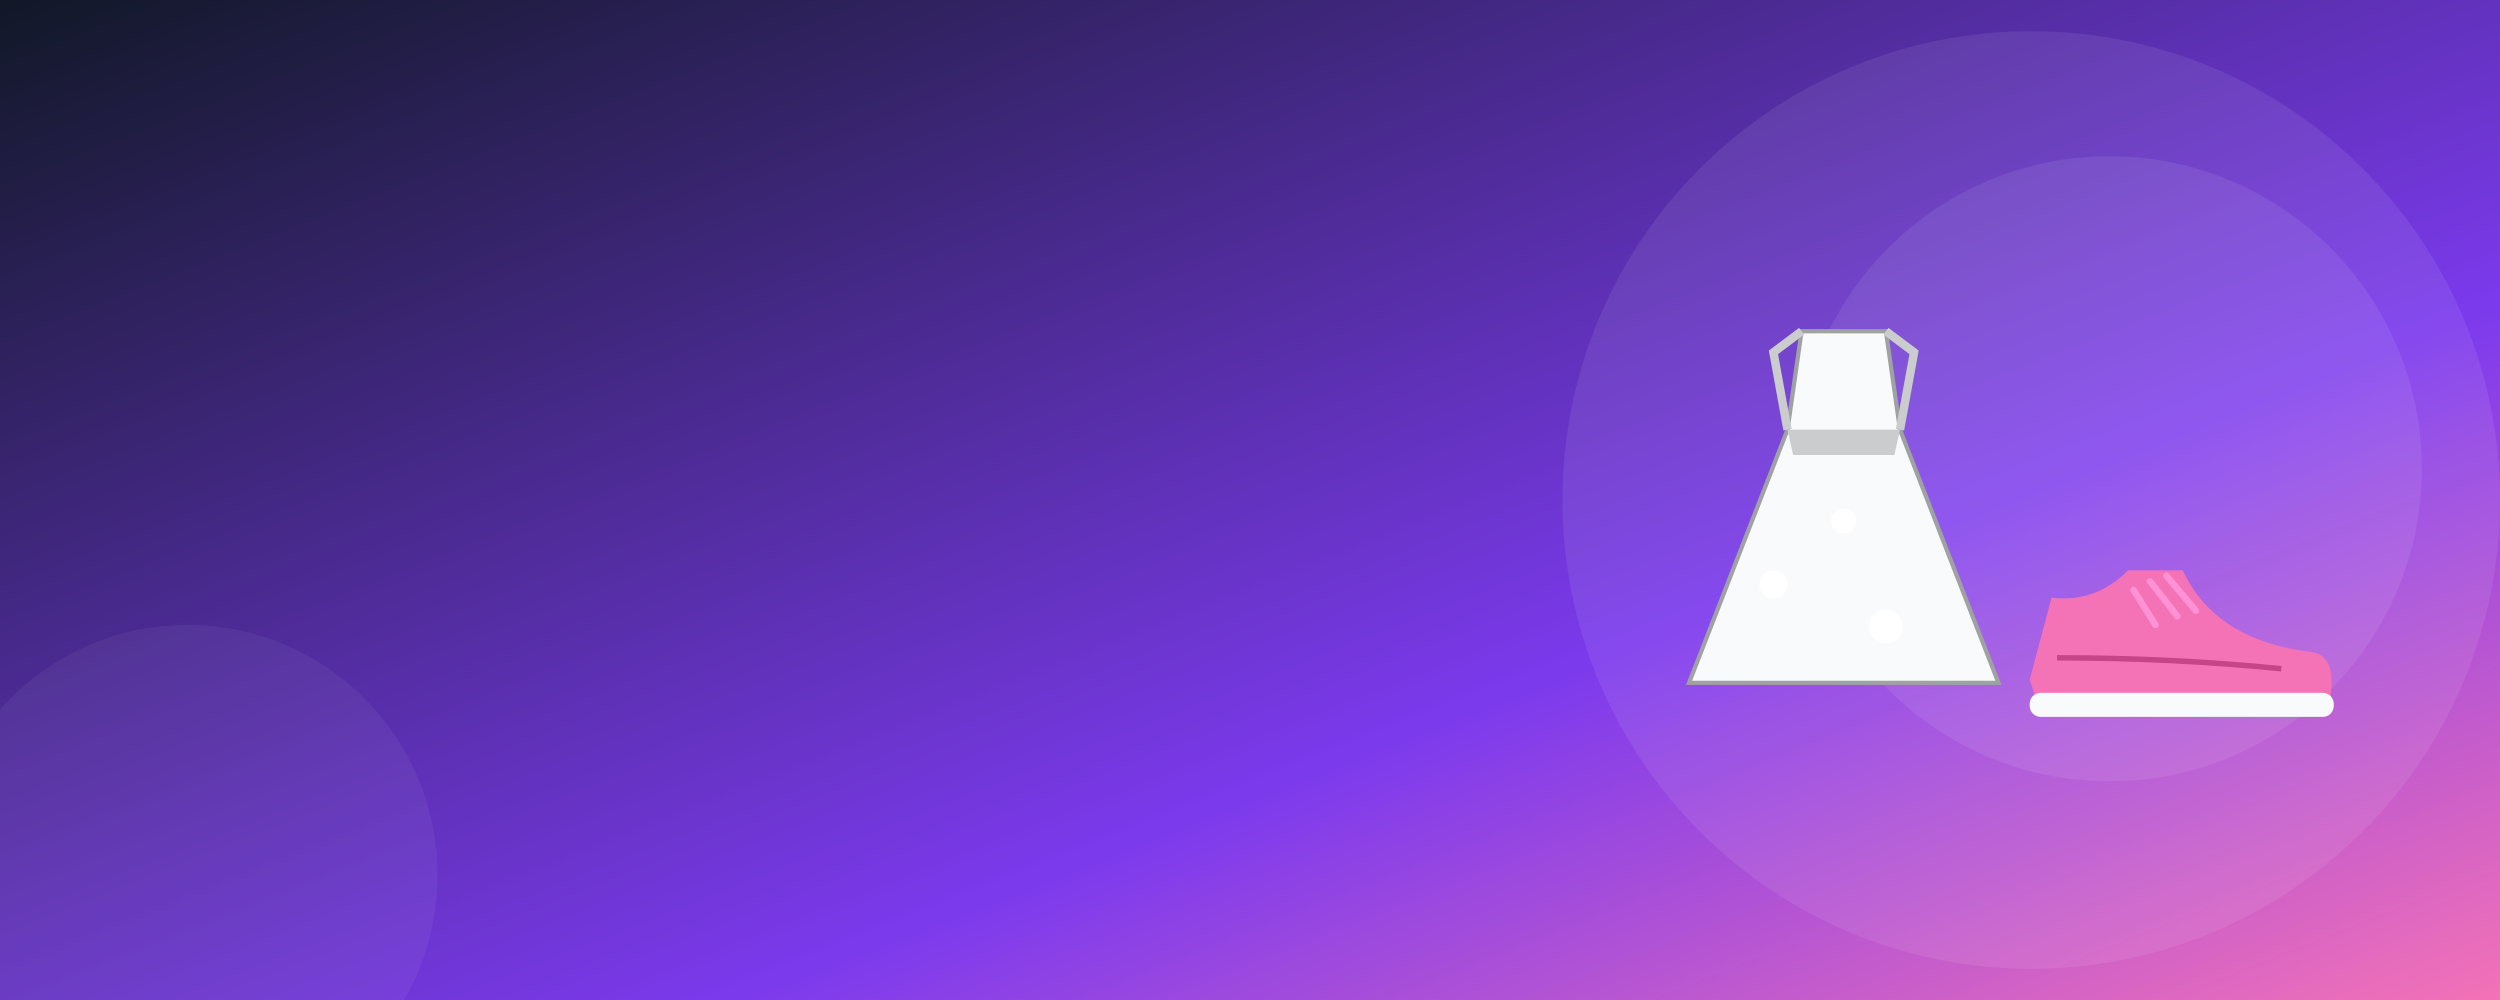
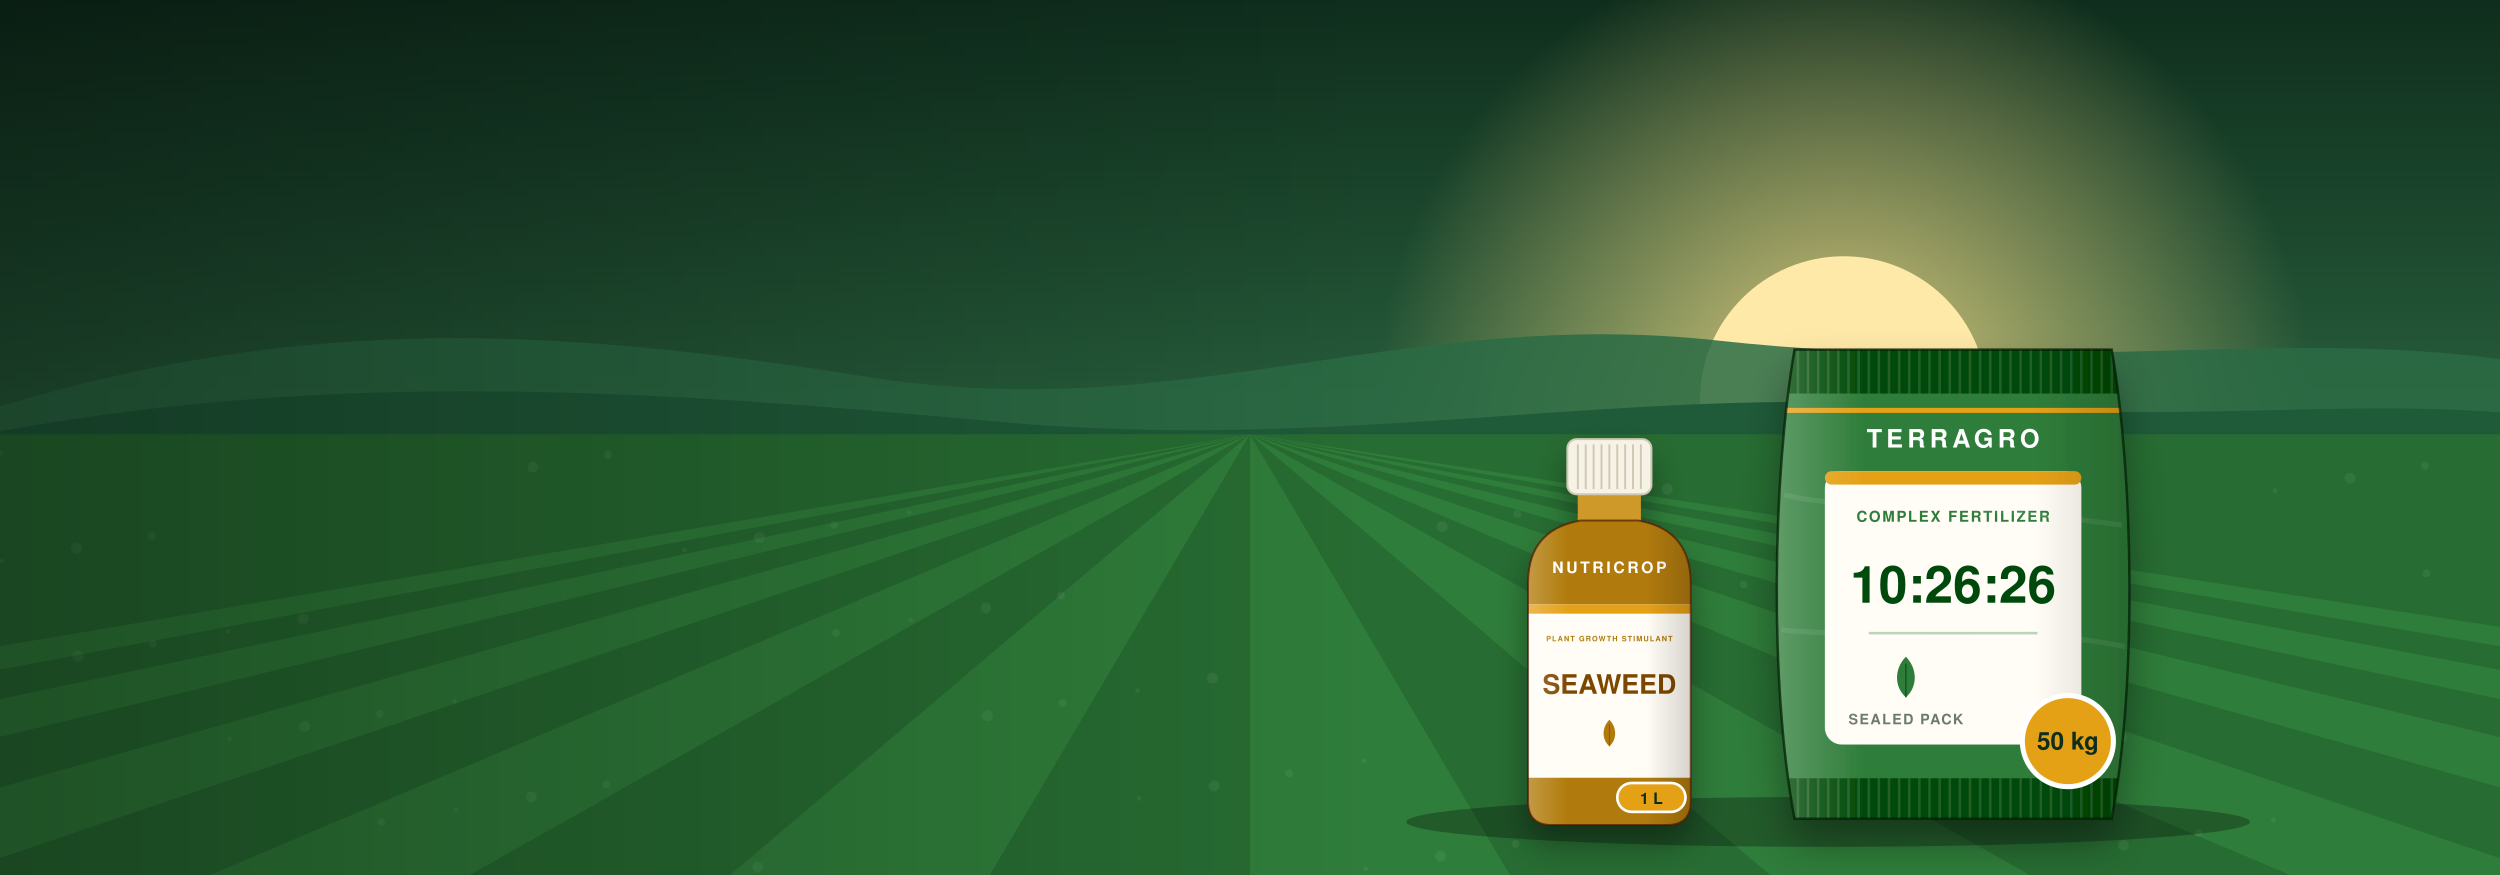
- <svg xmlns="http://www.w3.org/2000/svg" viewBox="0 0 1600 640" width="1600" height="640" preserveAspectRatio="xMidYMid slice">
+ <svg xmlns="http://www.w3.org/2000/svg" viewBox="0 0 1600 560" width="1600" height="560" preserveAspectRatio="xMidYMid slice">
  <defs>
-     <linearGradient id="bg" x1="0" y1="0" x2="1" y2="1">
-       <stop offset="0" stop-color="#111827" />
-       <stop offset=".65" stop-color="#7c3aed" />
-       <stop offset="1" stop-color="#f472b6" />
+     <linearGradient id="sky" x1="0" y1="0" x2="0" y2="1">
+       <stop offset="0" stop-color="#0f2e1d" />
+       <stop offset=".6" stop-color="#2d6a43" />
+       <stop offset="1" stop-color="#f0c25a" />
    </linearGradient>
-     <linearGradient id="screen" x1="0" y1="0" x2="1" y2="1">
-       <stop offset="0" stop-color="#f8fafc" />
-       <stop offset="1" stop-color="#cbd5e1" />
+     <radialGradient id="glow" cx="50%" cy="50%" r="50%">
+       <stop offset="0" stop-color="#ffdf8a" stop-opacity=".85" />
+       <stop offset="1" stop-color="#ffdf8a" stop-opacity="0" />
+     </radialGradient>
+     <linearGradient id="scrim" x1="0" y1="0" x2="1" y2="0">
+       <stop offset="0" stop-color="#000" stop-opacity=".35" />
+       <stop offset=".55" stop-color="#000" stop-opacity="0" />
    </linearGradient>
+     <filter id="sh" x="-20%" y="-20%" width="140%" height="150%">
+       <feDropShadow dx="0" dy="14" stdDeviation="12" flood-color="#000" flood-opacity=".35" />
+     </filter>
  </defs>
-   <rect width="1600" height="640" fill="url(#bg)" />
-   <circle cx="1300" cy="320" r="300" fill="#ffffff" opacity=".08" />
-   <circle cx="1350" cy="300" r="200" fill="#ffffff" opacity=".08" />
-   <circle cx="120" cy="560" r="160" fill="#ffffff" opacity=".05" />
-   <g transform="translate(1000 140) scale(.9)">
-     <path d="M170 80 L230 80 L240 150 L310 330 L90 330 L160 150Z" fill="#f8fafc" stroke="#9fa1a3" stroke-width="3" />
-     <path d="M160 150 L240 150 L236 168 L164 168Z" fill="#caccce" />
-     <path d="M170 80 L150 95 L160 150 M230 80 L250 95 L240 150" fill="none" stroke="#caccce" stroke-width="6" />
-     <circle cx="150" cy="260" r="10" fill="#ffffff" />
-     <circle cx="230" cy="290" r="12" fill="#ffffff" />
-     <circle cx="200" cy="215" r="9" fill="#ffffff" />
+   <rect width="1600" height="560" fill="url(#sky)" />
+   <g transform="translate(0 -40)">
+     <circle cx="1180" cy="300" r="300" fill="url(#glow)" />
+     <circle cx="1180" cy="296" r="92" fill="#ffe9a8" />
+     <path d="M0 300 C200 240 360 250 560 282 C760 312 900 236 1100 258 C1300 280 1460 250 1600 270 V330 H0Z" fill="#2a6b44" opacity=".85" />
+     <path d="M0 316 C220 276 420 290 640 310 C860 330 1040 286 1240 300 C1400 310 1500 296 1600 304 V340 H0Z" fill="#1f5a39" />
+     <rect x="0" y="318" width="1600" height="322" fill="#276c32" />
+     <polygon points="800,318 -1290,640 -1100,640" fill="#276c32" />
+     <polygon points="800,318 -1100,640 -910,640" fill="#2f7d3a" />
+     <polygon points="800,318 -910,640 -720,640" fill="#276c32" />
+     <polygon points="800,318 -720,640 -530,640" fill="#2f7d3a" />
+     <polygon points="800,318 -530,640 -340,640" fill="#276c32" />
+     <polygon points="800,318 -340,640 -150,640" fill="#2f7d3a" />
+     <polygon points="800,318 -150,640 40,640" fill="#276c32" />
+     <polygon points="800,318 40,640 230,640" fill="#2f7d3a" />
+     <polygon points="800,318 230,640 420,640" fill="#276c32" />
+     <polygon points="800,318 420,640 610,640" fill="#2f7d3a" />
+     <polygon points="800,318 610,640 800,640" fill="#276c32" />
+     <polygon points="800,318 800,640 990,640" fill="#2f7d3a" />
+     <polygon points="800,318 990,640 1180,640" fill="#276c32" />
+     <polygon points="800,318 1180,640 1370,640" fill="#2f7d3a" />
+     <polygon points="800,318 1370,640 1560,640" fill="#276c32" />
+     <polygon points="800,318 1560,640 1750,640" fill="#2f7d3a" />
+     <polygon points="800,318 1750,640 1940,640" fill="#276c32" />
+     <polygon points="800,318 1940,640 2130,640" fill="#2f7d3a" />
+     <polygon points="800,318 2130,640 2320,640" fill="#276c32" />
+     <polygon points="800,318 2320,640 2510,640" fill="#2f7d3a" />
+     <polygon points="800,318 2510,640 2700,640" fill="#276c32" />
+     <polygon points="800,318 2700,640 2890,640" fill="#2f7d3a" />
+     <circle cx="0" cy="330" r="1.5" fill="#fff" opacity=".06" />
+     <circle cx="97" cy="383" r="2.5" fill="#fff" opacity=".06" />
+     <circle cx="194" cy="436" r="3.5" fill="#fff" opacity=".06" />
+     <circle cx="291" cy="489" r="1.5" fill="#fff" opacity=".06" />
+     <circle cx="388" cy="542" r="2.5" fill="#fff" opacity=".06" />
+     <circle cx="485" cy="595" r="3.5" fill="#fff" opacity=".06" />
+     <circle cx="582" cy="368" r="1.5" fill="#fff" opacity=".06" />
+     <circle cx="679" cy="421" r="2.5" fill="#fff" opacity=".06" />
+     <circle cx="776" cy="474" r="3.5" fill="#fff" opacity=".06" />
+     <circle cx="873" cy="527" r="1.5" fill="#fff" opacity=".06" />
+     <circle cx="970" cy="580" r="2.5" fill="#fff" opacity=".06" />
+     <circle cx="1067" cy="353" r="3.5" fill="#fff" opacity=".06" />
+     <circle cx="1164" cy="406" r="1.5" fill="#fff" opacity=".06" />
+     <circle cx="1261" cy="459" r="2.5" fill="#fff" opacity=".06" />
+     <circle cx="1358" cy="512" r="3.5" fill="#fff" opacity=".06" />
+     <circle cx="1455" cy="565" r="1.5" fill="#fff" opacity=".06" />
+     <circle cx="1552" cy="338" r="2.5" fill="#fff" opacity=".06" />
+     <circle cx="49" cy="391" r="3.5" fill="#fff" opacity=".06" />
+     <circle cx="146" cy="444" r="1.5" fill="#fff" opacity=".06" />
+     <circle cx="243" cy="497" r="2.5" fill="#fff" opacity=".06" />
+     <circle cx="340" cy="550" r="3.5" fill="#fff" opacity=".06" />
+     <circle cx="437" cy="603" r="1.5" fill="#fff" opacity=".06" />
+     <circle cx="534" cy="376" r="2.5" fill="#fff" opacity=".06" />
+     <circle cx="631" cy="429" r="3.5" fill="#fff" opacity=".06" />
+     <circle cx="728" cy="482" r="1.5" fill="#fff" opacity=".06" />
+     <circle cx="825" cy="535" r="2.5" fill="#fff" opacity=".06" />
+     <circle cx="922" cy="588" r="3.5" fill="#fff" opacity=".06" />
+     <circle cx="1019" cy="361" r="1.5" fill="#fff" opacity=".06" />
+     <circle cx="1116" cy="414" r="2.5" fill="#fff" opacity=".06" />
+     <circle cx="1213" cy="467" r="3.5" fill="#fff" opacity=".06" />
+     <circle cx="1310" cy="520" r="1.5" fill="#fff" opacity=".06" />
+     <circle cx="1407" cy="573" r="2.5" fill="#fff" opacity=".06" />
+     <circle cx="1504" cy="346" r="3.5" fill="#fff" opacity=".06" />
+     <circle cx="1" cy="399" r="1.5" fill="#fff" opacity=".06" />
+     <circle cx="98" cy="452" r="2.5" fill="#fff" opacity=".06" />
+     <circle cx="195" cy="505" r="3.5" fill="#fff" opacity=".06" />
+     <circle cx="292" cy="558" r="1.5" fill="#fff" opacity=".06" />
+     <circle cx="389" cy="331" r="2.5" fill="#fff" opacity=".06" />
+     <circle cx="486" cy="384" r="3.5" fill="#fff" opacity=".06" />
+     <circle cx="583" cy="437" r="1.5" fill="#fff" opacity=".06" />
+     <circle cx="680" cy="490" r="2.5" fill="#fff" opacity=".06" />
+     <circle cx="777" cy="543" r="3.5" fill="#fff" opacity=".06" />
+     <circle cx="874" cy="596" r="1.5" fill="#fff" opacity=".06" />
+     <circle cx="971" cy="369" r="2.5" fill="#fff" opacity=".06" />
+     <circle cx="1068" cy="422" r="3.5" fill="#fff" opacity=".06" />
+     <circle cx="1165" cy="475" r="1.5" fill="#fff" opacity=".06" />
+     <circle cx="1262" cy="528" r="2.5" fill="#fff" opacity=".06" />
+     <circle cx="1359" cy="581" r="3.5" fill="#fff" opacity=".06" />
+     <circle cx="1456" cy="354" r="1.5" fill="#fff" opacity=".06" />
+     <circle cx="1553" cy="407" r="2.5" fill="#fff" opacity=".06" />
+     <circle cx="50" cy="460" r="3.5" fill="#fff" opacity=".06" />
+     <circle cx="147" cy="513" r="1.5" fill="#fff" opacity=".06" />
+     <circle cx="244" cy="566" r="2.5" fill="#fff" opacity=".06" />
+     <circle cx="341" cy="339" r="3.5" fill="#fff" opacity=".06" />
+     <circle cx="438" cy="392" r="1.5" fill="#fff" opacity=".06" />
+     <circle cx="535" cy="445" r="2.5" fill="#fff" opacity=".06" />
+     <circle cx="632" cy="498" r="3.5" fill="#fff" opacity=".06" />
+     <circle cx="729" cy="551" r="1.5" fill="#fff" opacity=".06" />
+     <circle cx="826" cy="604" r="2.5" fill="#fff" opacity=".06" />
+     <circle cx="923" cy="377" r="3.5" fill="#fff" opacity=".06" />
  </g>
-   <g transform="translate(1250 260) scale(.7)">
-     <path d="M70 250 L90 175 Q130 180 160 150 L210 150 Q240 215 330 225 Q350 230 345 265 L75 265Z" fill="#f472b6" />
-     <rect x="70" y="262" width="278" height="22" rx="10" fill="#f8fafc" />
-     <path d="M165 168 L185 200 M180 160 L205 192 M195 155 L222 187" stroke="#ff91d5" stroke-width="6" stroke-linecap="round" />
-     <path d="M95 230 Q200 230 300 240" stroke="#c64488" stroke-width="5" fill="none" />
+   <rect width="1600" height="560" fill="url(#scrim)" />
+   <ellipse cx="1170" cy="526" rx="270" ry="16" fill="#000" opacity=".28" />
+   <g filter="url(#sh)" transform="translate(1034 154.64) scale(1.08)">
+     <defs>
+       <clipPath id="bagclip">
+         <path d="M106 64 C93 140 91 262 106 342 L294 342 C309 262 307 140 294 64 Z" />
+       </clipPath>
+       <linearGradient id="sheen" x1="0" y1="0" x2="1" y2="0">
+         <stop offset="0" stop-color="#fff" stop-opacity=".30" />
+         <stop offset=".28" stop-color="#fff" stop-opacity="0" />
+         <stop offset=".7" stop-color="#000" stop-opacity="0" />
+         <stop offset="1" stop-color="#000" stop-opacity=".2" />
+       </linearGradient>
+     </defs>
+     <g clip-path="url(#bagclip)">
+       <rect x="80" y="50" width="240" height="310" fill="#2f7d3a" />
+       <rect x="90" y="60" width="220" height="30" fill="#004a07" />
+       <line x1="96" y1="60" x2="96" y2="90" stroke="#fff" stroke-opacity=".13" stroke-width="1.5" />
+       <line x1="102" y1="60" x2="102" y2="90" stroke="#fff" stroke-opacity=".13" stroke-width="1.5" />
+       <line x1="108" y1="60" x2="108" y2="90" stroke="#fff" stroke-opacity=".13" stroke-width="1.5" />
+       <line x1="114" y1="60" x2="114" y2="90" stroke="#fff" stroke-opacity=".13" stroke-width="1.5" />
+       <line x1="120" y1="60" x2="120" y2="90" stroke="#fff" stroke-opacity=".13" stroke-width="1.5" />
+       <line x1="126" y1="60" x2="126" y2="90" stroke="#fff" stroke-opacity=".13" stroke-width="1.5" />
+       <line x1="132" y1="60" x2="132" y2="90" stroke="#fff" stroke-opacity=".13" stroke-width="1.5" />
+       <line x1="138" y1="60" x2="138" y2="90" stroke="#fff" stroke-opacity=".13" stroke-width="1.5" />
+       <line x1="144" y1="60" x2="144" y2="90" stroke="#fff" stroke-opacity=".13" stroke-width="1.5" />
+       <line x1="150" y1="60" x2="150" y2="90" stroke="#fff" stroke-opacity=".13" stroke-width="1.5" />
+       <line x1="156" y1="60" x2="156" y2="90" stroke="#fff" stroke-opacity=".13" stroke-width="1.5" />
+       <line x1="162" y1="60" x2="162" y2="90" stroke="#fff" stroke-opacity=".13" stroke-width="1.5" />
+       <line x1="168" y1="60" x2="168" y2="90" stroke="#fff" stroke-opacity=".13" stroke-width="1.5" />
+       <line x1="174" y1="60" x2="174" y2="90" stroke="#fff" stroke-opacity=".13" stroke-width="1.5" />
+       <line x1="180" y1="60" x2="180" y2="90" stroke="#fff" stroke-opacity=".13" stroke-width="1.5" />
+       <line x1="186" y1="60" x2="186" y2="90" stroke="#fff" stroke-opacity=".13" stroke-width="1.5" />
+       <line x1="192" y1="60" x2="192" y2="90" stroke="#fff" stroke-opacity=".13" stroke-width="1.5" />
+       <line x1="198" y1="60" x2="198" y2="90" stroke="#fff" stroke-opacity=".13" stroke-width="1.5" />
+       <line x1="204" y1="60" x2="204" y2="90" stroke="#fff" stroke-opacity=".13" stroke-width="1.5" />
+       <line x1="210" y1="60" x2="210" y2="90" stroke="#fff" stroke-opacity=".13" stroke-width="1.5" />
+       <line x1="216" y1="60" x2="216" y2="90" stroke="#fff" stroke-opacity=".13" stroke-width="1.5" />
+       <line x1="222" y1="60" x2="222" y2="90" stroke="#fff" stroke-opacity=".13" stroke-width="1.5" />
+       <line x1="228" y1="60" x2="228" y2="90" stroke="#fff" stroke-opacity=".13" stroke-width="1.5" />
+       <line x1="234" y1="60" x2="234" y2="90" stroke="#fff" stroke-opacity=".13" stroke-width="1.5" />
+       <line x1="240" y1="60" x2="240" y2="90" stroke="#fff" stroke-opacity=".13" stroke-width="1.5" />
+       <line x1="246" y1="60" x2="246" y2="90" stroke="#fff" stroke-opacity=".13" stroke-width="1.5" />
+       <line x1="252" y1="60" x2="252" y2="90" stroke="#fff" stroke-opacity=".13" stroke-width="1.5" />
+       <line x1="258" y1="60" x2="258" y2="90" stroke="#fff" stroke-opacity=".13" stroke-width="1.5" />
+       <line x1="264" y1="60" x2="264" y2="90" stroke="#fff" stroke-opacity=".13" stroke-width="1.5" />
+       <line x1="270" y1="60" x2="270" y2="90" stroke="#fff" stroke-opacity=".13" stroke-width="1.5" />
+       <line x1="276" y1="60" x2="276" y2="90" stroke="#fff" stroke-opacity=".13" stroke-width="1.5" />
+       <line x1="282" y1="60" x2="282" y2="90" stroke="#fff" stroke-opacity=".13" stroke-width="1.5" />
+       <line x1="288" y1="60" x2="288" y2="90" stroke="#fff" stroke-opacity=".13" stroke-width="1.5" />
+       <line x1="294" y1="60" x2="294" y2="90" stroke="#fff" stroke-opacity=".13" stroke-width="1.5" />
+       <line x1="300" y1="60" x2="300" y2="90" stroke="#fff" stroke-opacity=".13" stroke-width="1.5" />
+       <line x1="306" y1="60" x2="306" y2="90" stroke="#fff" stroke-opacity=".13" stroke-width="1.5" />
+       <rect x="90" y="318" width="220" height="28" fill="#004a07" />
+       <line x1="96" y1="318" x2="96" y2="346" stroke="#fff" stroke-opacity=".13" stroke-width="1.5" />
+       <line x1="102" y1="318" x2="102" y2="346" stroke="#fff" stroke-opacity=".13" stroke-width="1.5" />
+       <line x1="108" y1="318" x2="108" y2="346" stroke="#fff" stroke-opacity=".13" stroke-width="1.5" />
+       <line x1="114" y1="318" x2="114" y2="346" stroke="#fff" stroke-opacity=".13" stroke-width="1.5" />
+       <line x1="120" y1="318" x2="120" y2="346" stroke="#fff" stroke-opacity=".13" stroke-width="1.5" />
+       <line x1="126" y1="318" x2="126" y2="346" stroke="#fff" stroke-opacity=".13" stroke-width="1.5" />
+       <line x1="132" y1="318" x2="132" y2="346" stroke="#fff" stroke-opacity=".13" stroke-width="1.5" />
+       <line x1="138" y1="318" x2="138" y2="346" stroke="#fff" stroke-opacity=".13" stroke-width="1.5" />
+       <line x1="144" y1="318" x2="144" y2="346" stroke="#fff" stroke-opacity=".13" stroke-width="1.5" />
+       <line x1="150" y1="318" x2="150" y2="346" stroke="#fff" stroke-opacity=".13" stroke-width="1.5" />
+       <line x1="156" y1="318" x2="156" y2="346" stroke="#fff" stroke-opacity=".13" stroke-width="1.5" />
+       <line x1="162" y1="318" x2="162" y2="346" stroke="#fff" stroke-opacity=".13" stroke-width="1.5" />
+       <line x1="168" y1="318" x2="168" y2="346" stroke="#fff" stroke-opacity=".13" stroke-width="1.5" />
+       <line x1="174" y1="318" x2="174" y2="346" stroke="#fff" stroke-opacity=".13" stroke-width="1.5" />
+       <line x1="180" y1="318" x2="180" y2="346" stroke="#fff" stroke-opacity=".13" stroke-width="1.5" />
+       <line x1="186" y1="318" x2="186" y2="346" stroke="#fff" stroke-opacity=".13" stroke-width="1.5" />
+       <line x1="192" y1="318" x2="192" y2="346" stroke="#fff" stroke-opacity=".13" stroke-width="1.5" />
+       <line x1="198" y1="318" x2="198" y2="346" stroke="#fff" stroke-opacity=".13" stroke-width="1.5" />
+       <line x1="204" y1="318" x2="204" y2="346" stroke="#fff" stroke-opacity=".13" stroke-width="1.5" />
+       <line x1="210" y1="318" x2="210" y2="346" stroke="#fff" stroke-opacity=".13" stroke-width="1.5" />
+       <line x1="216" y1="318" x2="216" y2="346" stroke="#fff" stroke-opacity=".13" stroke-width="1.5" />
+       <line x1="222" y1="318" x2="222" y2="346" stroke="#fff" stroke-opacity=".13" stroke-width="1.5" />
+       <line x1="228" y1="318" x2="228" y2="346" stroke="#fff" stroke-opacity=".13" stroke-width="1.5" />
+       <line x1="234" y1="318" x2="234" y2="346" stroke="#fff" stroke-opacity=".13" stroke-width="1.5" />
+       <line x1="240" y1="318" x2="240" y2="346" stroke="#fff" stroke-opacity=".13" stroke-width="1.5" />
+       <line x1="246" y1="318" x2="246" y2="346" stroke="#fff" stroke-opacity=".13" stroke-width="1.5" />
+       <line x1="252" y1="318" x2="252" y2="346" stroke="#fff" stroke-opacity=".13" stroke-width="1.5" />
+       <line x1="258" y1="318" x2="258" y2="346" stroke="#fff" stroke-opacity=".13" stroke-width="1.5" />
+       <line x1="264" y1="318" x2="264" y2="346" stroke="#fff" stroke-opacity=".13" stroke-width="1.5" />
+       <line x1="270" y1="318" x2="270" y2="346" stroke="#fff" stroke-opacity=".13" stroke-width="1.5" />
+       <line x1="276" y1="318" x2="276" y2="346" stroke="#fff" stroke-opacity=".13" stroke-width="1.5" />
+       <line x1="282" y1="318" x2="282" y2="346" stroke="#fff" stroke-opacity=".13" stroke-width="1.5" />
+       <line x1="288" y1="318" x2="288" y2="346" stroke="#fff" stroke-opacity=".13" stroke-width="1.5" />
+       <line x1="294" y1="318" x2="294" y2="346" stroke="#fff" stroke-opacity=".13" stroke-width="1.5" />
+       <line x1="300" y1="318" x2="300" y2="346" stroke="#fff" stroke-opacity=".13" stroke-width="1.5" />
+       <line x1="306" y1="318" x2="306" y2="346" stroke="#fff" stroke-opacity=".13" stroke-width="1.5" />
+       <path d="M90 100 H310" stroke="#e5a117" stroke-width="3" />
+       <text x="200" y="122" font-family="Helvetica, Arial, sans-serif" font-size="15" font-weight="800" fill="#ffffff" text-anchor="middle" letter-spacing="2.5">TERRAGRO</text>
+       <rect x="124" y="136" width="152" height="162" rx="10" fill="#fffdf5" />
+       <rect x="124" y="136" width="152" height="8" rx="4" fill="#e5a117" />
+       <text x="200" y="166" font-family="Helvetica, Arial, sans-serif" font-size="8.9" font-weight="700" fill="#2f7d3a" text-anchor="middle" letter-spacing="1">COMPLEX FERTILIZER</text>
+       <text x="200" y="214" font-family="Helvetica, Arial, sans-serif" font-size="30.5" font-weight="800" fill="#004a07" text-anchor="middle" letter-spacing="0">10:26:26</text>
+       <path d="M150 232 H250" stroke="#2f7d3a" stroke-opacity=".35" stroke-width="1.5" />
+       <path transform="translate(172 270) rotate(0) scale(0.5)" d="M0 0 C-14 -12 -14 -34 0 -48 C14 -34 14 -12 0 0Z" fill="#2f7d3a" />
+       <path transform="translate(172 270) rotate(0) scale(0.5)" d="M0 0 L0 -40" stroke="#095714" stroke-width="1.6" fill="none" />
+       <text x="172" y="286" font-family="Helvetica, Arial, sans-serif" font-size="8.5" font-weight="700" fill="#6b7a70" text-anchor="middle" letter-spacing="0.8">SEALED PACK</text>
+       <path d="M100 150 C140 160 170 150 300 168 M98 230 C150 236 220 224 302 240" stroke="#fff" stroke-opacity=".08" stroke-width="3" fill="none" />
+       <rect x="80" y="50" width="240" height="310" fill="url(#sheen)" />
+     </g>
+     <path d="M106 64 C93 140 91 262 106 342 L294 342 C309 262 307 140 294 64 Z" fill="none" stroke="#001c00" stroke-width="1.5" stroke-opacity=".7" />
+     <circle cx="268" cy="296" r="27" fill="#e5a117" stroke="#fff" stroke-width="3" />
+     <text x="268" y="301" font-family="Helvetica, Arial, sans-serif" font-size="14.5" font-weight="800" fill="#0f2e1d" text-anchor="middle" letter-spacing="0">50 kg</text>
+   </g>
+   <g filter="url(#sh)" transform="translate(862 239.04) scale(.84)">
+     <defs>
+       <clipPath id="botclip">
+         <path d="M138 160 C138 128 156 116 178 112 L222 112 C244 116 262 128 262 160 L262 326 Q262 344 244 344 L156 344 Q138 344 138 326 Z" />
+       </clipPath>
+       <linearGradient id="sheen" x1="0" y1="0" x2="1" y2="0">
+         <stop offset="0" stop-color="#fff" stop-opacity=".34" />
+         <stop offset=".25" stop-color="#fff" stop-opacity="0" />
+         <stop offset=".72" stop-color="#000" stop-opacity="0" />
+         <stop offset="1" stop-color="#000" stop-opacity=".22" />
+       </linearGradient>
+     </defs>
+     <rect x="176" y="86" width="48" height="30" fill="#cf9929" />
+     <rect x="168" y="50" width="64" height="42" rx="7" fill="#f6f2e6" stroke="#cfc8b2" stroke-width="1.5" />
+     <line x1="176" y1="54" x2="176" y2="88" stroke="#cfc8b2" stroke-width="1.5" />
+     <line x1="182" y1="54" x2="182" y2="88" stroke="#cfc8b2" stroke-width="1.5" />
+     <line x1="188" y1="54" x2="188" y2="88" stroke="#cfc8b2" stroke-width="1.5" />
+     <line x1="194" y1="54" x2="194" y2="88" stroke="#cfc8b2" stroke-width="1.5" />
+     <line x1="200" y1="54" x2="200" y2="88" stroke="#cfc8b2" stroke-width="1.5" />
+     <line x1="206" y1="54" x2="206" y2="88" stroke="#cfc8b2" stroke-width="1.5" />
+     <line x1="212" y1="54" x2="212" y2="88" stroke="#cfc8b2" stroke-width="1.5" />
+     <line x1="218" y1="54" x2="218" y2="88" stroke="#cfc8b2" stroke-width="1.5" />
+     <line x1="224" y1="54" x2="224" y2="88" stroke="#cfc8b2" stroke-width="1.5" />
+     <g clip-path="url(#botclip)">
+       <rect x="130" y="100" width="140" height="250" fill="#b07a0a" />
+       <rect x="130" y="176" width="140" height="132" fill="#fffdf5" />
+       <rect x="130" y="176" width="140" height="7" fill="#e5a117" />
+       <text x="200" y="152" font-family="Helvetica, Arial, sans-serif" font-size="12" font-weight="800" fill="#ffffff" text-anchor="middle" letter-spacing="2">NUTRICROP</text>
+       <text x="200" y="204" font-family="Helvetica, Arial, sans-serif" font-size="5.6" font-weight="700" fill="#b07a0a" text-anchor="middle" letter-spacing="0.8">PLANT GROWTH STIMULANT</text>
+       <text x="200" y="244" font-family="Helvetica, Arial, sans-serif" font-size="20.4" font-weight="800" fill="#7d4700" text-anchor="middle" letter-spacing="0">SEAWEED</text>
+       <path transform="translate(200 284) rotate(0) scale(0.42)" d="M0 0 C-14 -12 -14 -34 0 -48 C14 -34 14 -12 0 0Z" fill="#b07a0a" />
+       <path transform="translate(200 284) rotate(0) scale(0.42)" d="M0 0 L0 -40" stroke="#8a5400" stroke-width="1.6" fill="none" />
+       <rect x="130" y="100" width="140" height="250" fill="url(#sheen)" />
+     </g>
+     <path d="M138 160 C138 128 156 116 178 112 L222 112 C244 116 262 128 262 160 L262 326 Q262 344 244 344 L156 344 Q138 344 138 326 Z" fill="none" stroke="#4f1900" stroke-width="1.5" stroke-opacity=".7" />
+     <rect x="206" y="312" width="52" height="22" rx="11" fill="#e5a117" stroke="#fff" stroke-width="2" />
+     <text x="232" y="328" font-family="Helvetica, Arial, sans-serif" font-size="12" font-weight="800" fill="#0f2e1d" text-anchor="middle" letter-spacing="0">1 L</text>
  </g>
</svg>
